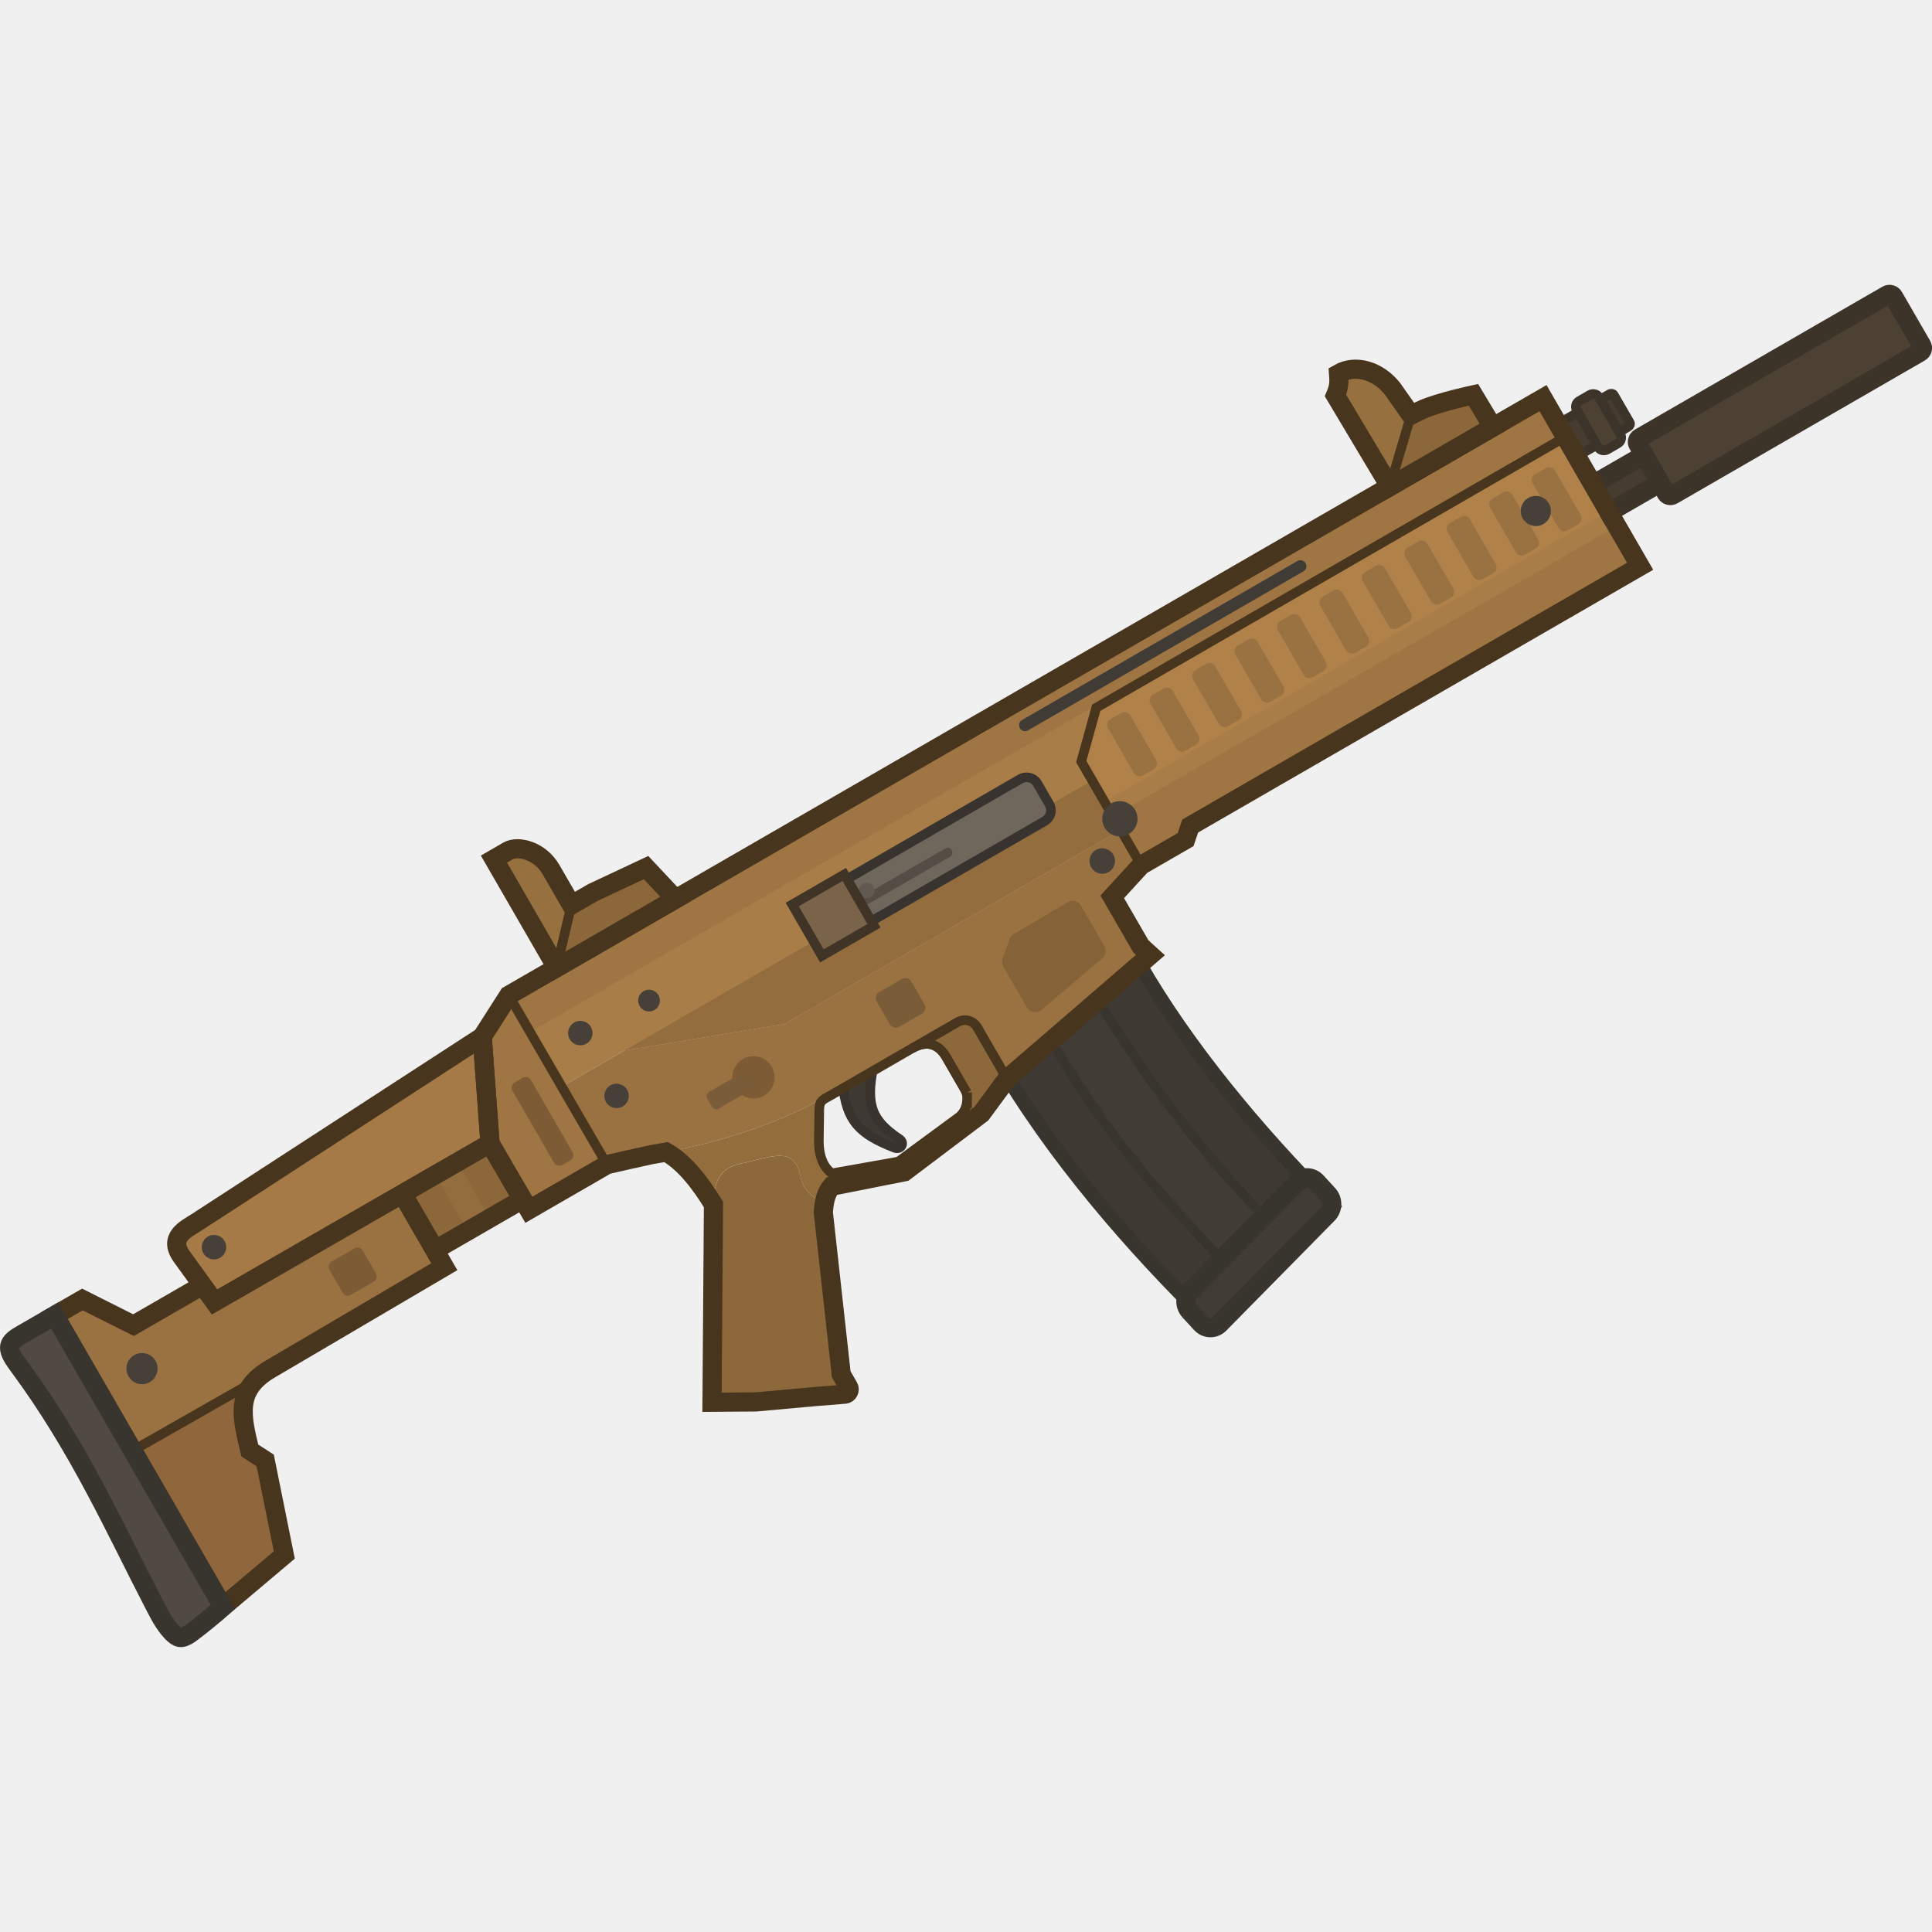
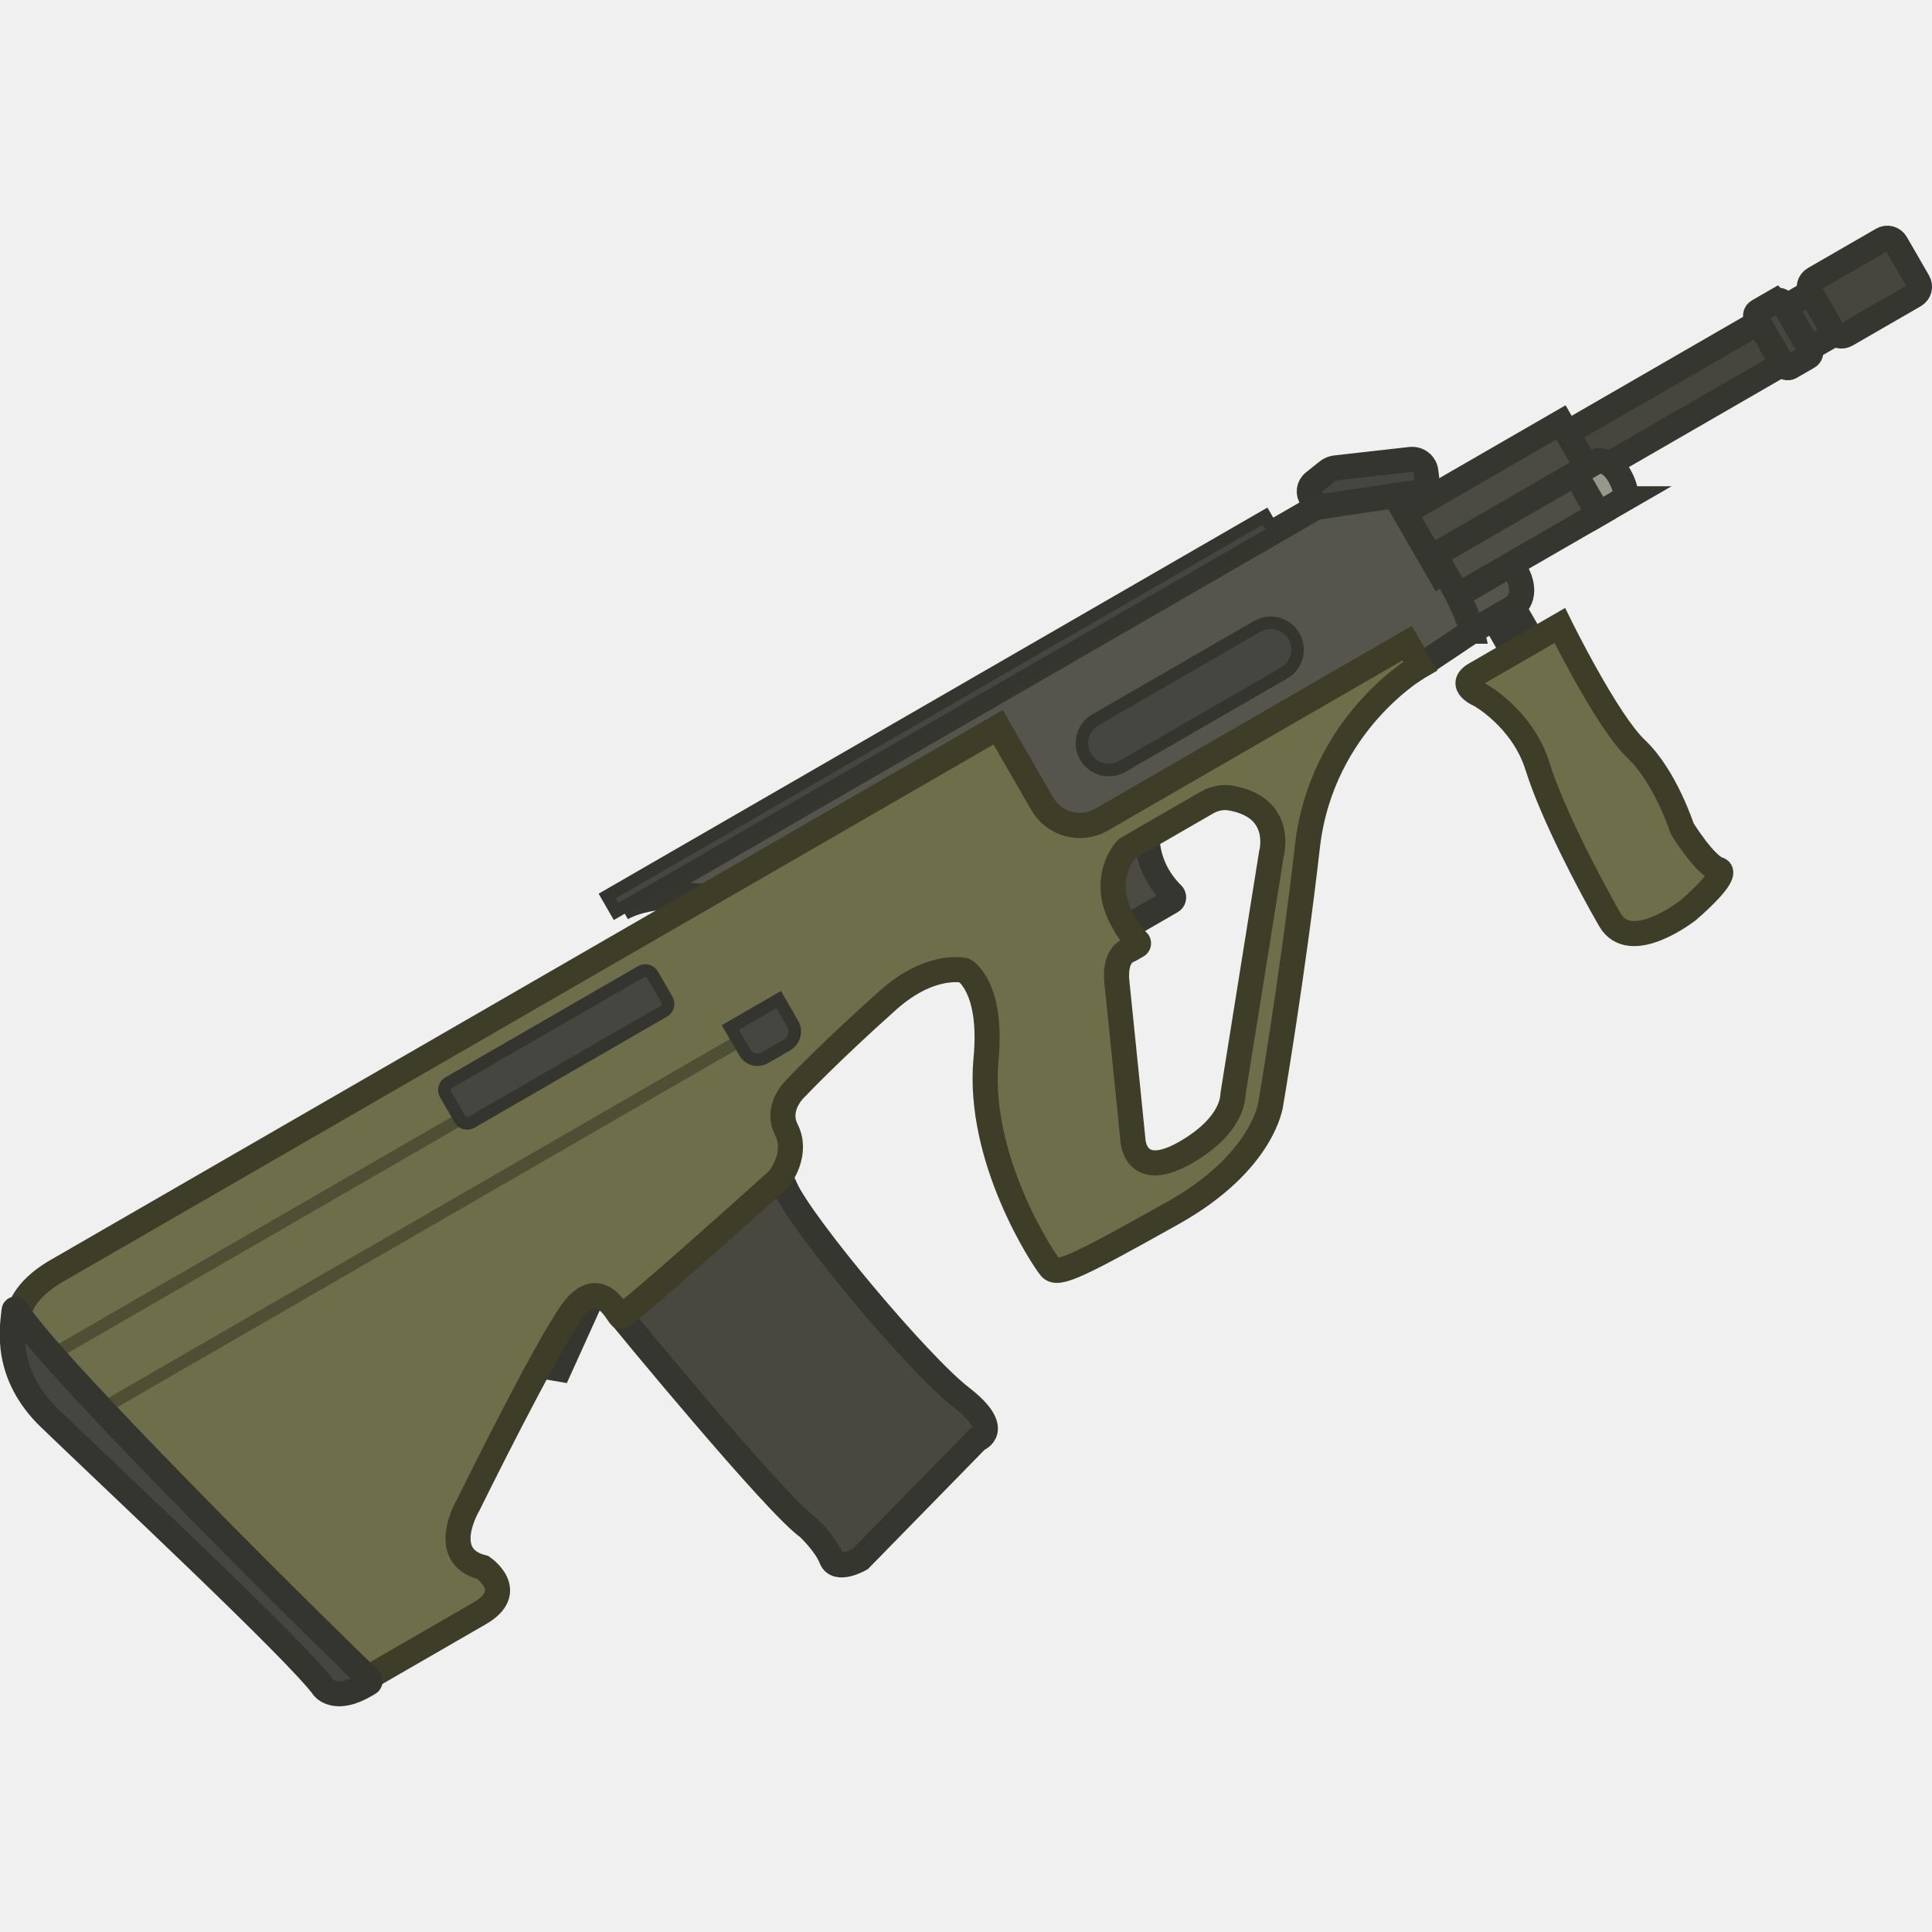
- <svg xmlns="http://www.w3.org/2000/svg" width="110" height="110" viewBox="0 0 110 110" fill="none" version="1.1" id="svg149">
-   <g clip-path="url(#clip0_1414_881)" id="g142" transform="matrix(1.005669,0,0,1.005669,-0.1458553,0.7237913)">
-     <path d="m 91.267,21.598 -3.269,1.887 c -0.089,0.052 -0.127,0.154 -0.084,0.229 l 0.907,1.571 c 0.043,0.075 0.151,0.094 0.24,0.042 l 3.269,-1.887 c 0.089,-0.052 0.127,-0.154 0.084,-0.229 l -0.907,-1.571 c -0.043,-0.075 -0.151,-0.094 -0.24,-0.042 z" fill="#463c2f" stroke="#3d3429" stroke-width="0.542" stroke-miterlimit="3.994" id="path2" />
-     <path d="m 63.082,45.374 1.67,2.893 2.519,-1.454 0.26,-0.769 25.468,-14.704 -1.402,-2.429 z" fill="#9e7543" id="path4" />
-     <path d="m 56.675,59.141 7.861,-5.219 c 2.665,4.643 6.653,9.474 10.828,13.661 l -6.54,6.586 C 64.307,69.765 59.848,64.591 56.675,59.141 Z" fill="#413c35" id="path6" />
-     <path d="m 56.675,59.141 7.861,-5.219 c 2.665,4.643 6.653,9.474 10.828,13.661 l -6.54,6.586 C 64.307,69.765 59.848,64.591 56.675,59.141 Z" stroke="#38342e" stroke-width="1.085" stroke-miterlimit="3.994" stroke-linecap="round" id="path8" />
-     <path d="m 73.213,69.75 2.152,-2.168 c -4.175,-4.187 -8.163,-9.018 -10.828,-13.661 l -2.467,1.638 c 3.682,5.917 6.313,9.214 11.142,14.191 z" fill="#3e3932" stroke="#38342e" stroke-width="0.542" stroke-miterlimit="3.994" stroke-linecap="round" id="path10" />
-     <path d="m 59.209,57.459 -2.534,1.682 c 3.173,5.45 7.632,10.623 12.148,15.028 l 2.015,-2.029 C 65.829,67.039 62.895,63.761 59.209,57.459 Z" fill="#3e3932" stroke="#38342e" stroke-width="0.542" stroke-miterlimit="3.994" stroke-linecap="round" id="path12" />
-     <path d="m 73.637,66.178 -6.128,6.221 c -0.293,0.298 -0.302,0.789 -0.02,1.097 l 0.655,0.715 c 0.282,0.308 0.749,0.317 1.043,0.019 l 6.128,-6.221 c 0.293,-0.298 0.302,-0.789 0.02,-1.097 l -0.655,-0.715 c -0.283,-0.308 -0.749,-0.317 -1.043,-0.019 z" fill="#413c35" stroke="#38342e" stroke-width="1.085" stroke-miterlimit="3.994" stroke-linecap="round" id="path14" />
-     <path d="m 51.066,63.766 c -1.527,-1.022 -1.918,-1.875 -1.488,-4.035 l -1.712,0.988 c 0.215,1.998 0.889,2.752 2.93,3.544 0.342,0.133 0.607,-0.272 0.269,-0.498 z" fill="#3e3932" stroke="#38332e" stroke-width="0.542" stroke-miterlimit="3.994" id="path16" />
-     <path d="M 30.314,57.984 88.899,24.239 87.504,21.822 28.947,55.629 Z" fill="#9e7543" id="path18" />
-     <path d="m 30.17,57.7 58.534,-33.794 2.977,5.156 -28.016,16.137 0.442,0.766 -19.547,11.286 -9.054,1.499 -3.547,2.048 z" fill="#a97d47" id="path20" />
-     <path d="m 34.51,65.216 -2.551,-4.419 3.547,-2.048 9.054,-1.499 19.107,-11.031 1.139,1.972 -1.69,1.861 1.617,2.801 0.545,0.496 -8.121,7.008 -1.683,-2.915 c -0.225,-0.389 -0.722,-0.522 -1.111,-0.298 l -2.57,1.484 -1.145,0.542 -4.077,2.354 c -2.332,1.346 -5.831,2.525 -9.534,3.124 -0.843,0.184 -1.69,0.37 -2.524,0.567 z" fill="#9a7241" id="path22" />
-     <path d="m 28.947,55.629 -1.503,2.35 0.443,6.033 2.198,3.761 4.426,-2.556 z" fill="#9e7543" stroke="#48351e" stroke-width="0.542" stroke-miterlimit="3.994" stroke-linecap="round" id="path24" />
-     <path d="m 98.478,21.656 -3.893,2.251 -0.289,0.519 -3.968,2.291 0.906,1.569 3.968,-2.291 0.59,0.001 3.894,-2.248 z" fill="#463c2f" stroke="#3d3429" stroke-width="1.085" stroke-miterlimit="3.994" stroke-linecap="round" id="path26" />
-     <path d="M 62.208,39.35 88.769,24.014 91.189,28.206 62.674,44.669 61.362,42.396 Z" fill="#b0824a" id="path28" />
-     <path d="m 40.539,67.473 c -0.689,-1.115 -1.568,-2.338 -2.678,-2.969 3.323,-0.619 6.42,-1.69 8.572,-2.904 -0.278,1.903 0.038,3.619 0.934,4.087 l -0.139,0.748 c -0.306,0.345 -0.415,0.823 -0.46,1.343 l -0.047,-0.002 c -0.113,-0.372 -0.33,-0.563 -0.555,-0.763 -0.287,-0.254 -0.589,-0.52 -0.715,-1.188 -0.328,-1.422 -1.167,-1.212 -2.781,-0.806 -0.129,0.032 -0.264,0.066 -0.403,0.1 -0.998,0.174 -1.682,0.619 -1.727,2.189 z" fill="#946d3d" id="path30" />
-     <path d="m 40.542,67.312 c 0.045,-1.571 0.729,-2.016 1.727,-2.189 1.879,-0.462 2.829,-0.831 3.184,0.706 0.238,1.254 1.095,1.095 1.305,2.087 l 1.014,9.167 0.417,0.722 c 0.1,0.172 -0.014,0.39 -0.213,0.406 l -1.776,0.144 -0.349,-0.373 -2.54,0.236 -0.361,0.432 -2.492,0.018 z" fill="#8c683b" id="path32" />
-     <path d="m 45.851,77.981 0.349,0.373 -3.25,0.295 0.361,-0.432 z" fill="#856238" id="path34" />
-     <path d="m 43.4,61.311 c 0.573,-0.331 0.769,-1.063 0.438,-1.636 -0.331,-0.573 -1.063,-0.769 -1.636,-0.438 -0.573,0.331 -0.769,1.063 -0.438,1.636 0.331,0.573 1.063,0.769 1.635,0.438 z" fill="#7d5c35" id="path36" />
-     <path d="m 42.968,60.727 -2.172,1.254 C 40.695,62.039 40.569,62.005 40.511,61.905 L 40.245,61.444 C 40.187,61.344 40.221,61.217 40.321,61.16 l 2.172,-1.254" fill="#7a5c38" id="path38" />
-     <path d="m 42.968,60.727 -2.172,1.254 C 40.695,62.039 40.569,62.005 40.511,61.905 L 40.245,61.444 C 40.187,61.344 40.221,61.217 40.321,61.16 l 2.172,-1.254" stroke="#7a5c38" stroke-width="0.136" stroke-miterlimit="3.994" id="path40" />
-     <path d="m 61.345,50.55 c -0.072,-0.125 -0.192,-0.217 -0.332,-0.253 -0.14,-0.037 -0.289,-0.016 -0.414,0.058 l -3.073,1.819 c -0.11,0.065 -0.194,0.168 -0.236,0.289 l -0.38,1.094 c -0.052,0.149 -0.036,0.313 0.043,0.449 l 1.331,2.306 c 0.08,0.139 0.218,0.235 0.377,0.263 0.158,0.028 0.321,-0.017 0.443,-0.12 l 3.449,-2.921 c 0.2,-0.17 0.25,-0.458 0.119,-0.685 z" fill="#856237" id="path42" />
-     <path d="m 35.398,61.924 c 0.331,-0.191 0.444,-0.614 0.253,-0.945 -0.191,-0.331 -0.614,-0.444 -0.945,-0.253 -0.331,0.191 -0.444,0.614 -0.253,0.945 0.191,0.331 0.614,0.444 0.945,0.253 z" fill="#464039" id="path44" />
-     <path d="m 51.232,54.742 -1.292,0.746 c -0.165,0.095 -0.221,0.306 -0.126,0.47 l 0.746,1.292 c 0.095,0.165 0.306,0.221 0.47,0.126 l 1.292,-0.746 c 0.165,-0.095 0.221,-0.306 0.126,-0.47 l -0.746,-1.292 c -0.095,-0.165 -0.306,-0.221 -0.47,-0.126 z" fill="#7a5c38" stroke="#7a5c38" stroke-width="0.084" stroke-miterlimit="3.994" stroke-linecap="round" id="path46" />
-     <path d="m 62.909,48.651 c 0.344,-0.199 0.462,-0.639 0.263,-0.984 -0.199,-0.345 -0.64,-0.463 -0.984,-0.265 -0.344,0.199 -0.462,0.64 -0.263,0.985 0.199,0.345 0.64,0.463 0.984,0.264 z" fill="#464039" id="path48" />
-     <path d="m 90.155,21.636 -0.603,0.348 c -0.182,0.105 -0.244,0.337 -0.139,0.519 l 1.206,2.089 c 0.105,0.182 0.337,0.244 0.519,0.139 l 0.603,-0.348 c 0.182,-0.105 0.244,-0.337 0.139,-0.519 l -1.206,-2.089 c -0.105,-0.182 -0.337,-0.244 -0.519,-0.139 z" fill="#4c4133" stroke="#3d3429" stroke-width="0.542" stroke-miterlimit="3.994" id="path50" />
-     <path d="m 78.832,26.828 1.198,-4.046 -1.053,-1.495 c -0.802,-1.016 -2.09,-1.407 -3.048,-0.853 0.04,0.488 0.025,0.758 -0.177,1.236 z" fill="#97703f" id="path52" />
-     <path d="m 37.198,56.462 c 0.295,-0.17 0.396,-0.547 0.226,-0.842 -0.17,-0.295 -0.547,-0.396 -0.842,-0.226 -0.295,0.17 -0.396,0.547 -0.226,0.842 0.17,0.295 0.547,0.396 0.842,0.226 z" fill="#464039" id="path54" />
-     <path d="m 33.345,58.368 c 0.331,-0.191 0.444,-0.614 0.253,-0.945 -0.191,-0.331 -0.614,-0.444 -0.945,-0.253 -0.331,0.191 -0.444,0.614 -0.253,0.945 0.191,0.331 0.614,0.444 0.945,0.253 z" fill="#464039" id="path56" />
-     <path d="m 63.618,39.642 -0.603,0.348 c -0.182,0.105 -0.244,0.337 -0.139,0.519 l 1.459,2.527 c 0.105,0.182 0.337,0.244 0.519,0.139 l 0.603,-0.348 c 0.182,-0.105 0.244,-0.337 0.139,-0.519 l -1.459,-2.527 c -0.105,-0.182 -0.337,-0.244 -0.519,-0.139 z" fill="#9a7241" id="path58" />
-     <path d="m 66.022,38.255 -0.603,0.348 c -0.182,0.105 -0.244,0.337 -0.139,0.519 l 1.459,2.527 c 0.105,0.182 0.337,0.244 0.519,0.139 L 67.861,41.44 C 68.043,41.335 68.105,41.103 68,40.921 l -1.459,-2.527 c -0.105,-0.182 -0.337,-0.244 -0.519,-0.139 z" fill="#9a7241" id="path60" />
-     <path d="m 68.427,36.866 -0.603,0.348 c -0.182,0.105 -0.244,0.337 -0.139,0.519 l 1.459,2.527 c 0.105,0.182 0.337,0.244 0.519,0.139 l 0.603,-0.348 c 0.182,-0.105 0.244,-0.337 0.139,-0.519 L 68.945,37.005 c -0.105,-0.182 -0.337,-0.244 -0.519,-0.139 z" fill="#9a7241" id="path62" />
-     <path d="m 70.829,35.479 -0.603,0.348 c -0.181,0.105 -0.244,0.337 -0.139,0.519 l 1.459,2.527 c 0.105,0.182 0.337,0.244 0.519,0.139 l 0.603,-0.348 c 0.182,-0.105 0.244,-0.337 0.139,-0.519 l -1.459,-2.527 c -0.105,-0.182 -0.337,-0.244 -0.519,-0.139 z" fill="#9a7241" id="path64" />
-     <path d="M 73.233,34.092 72.63,34.44 c -0.182,0.105 -0.244,0.337 -0.139,0.519 l 1.459,2.527 c 0.105,0.182 0.337,0.244 0.519,0.139 l 0.603,-0.348 c 0.182,-0.105 0.244,-0.337 0.139,-0.519 l -1.459,-2.527 C 73.647,34.049 73.415,33.987 73.233,34.092 Z" fill="#9a7241" id="path66" />
-     <path d="m 75.635,32.705 -0.603,0.348 c -0.182,0.105 -0.244,0.337 -0.139,0.519 l 1.459,2.527 c 0.105,0.182 0.337,0.244 0.519,0.139 l 0.603,-0.348 c 0.182,-0.105 0.244,-0.337 0.139,-0.519 L 76.154,32.844 C 76.049,32.662 75.817,32.6 75.635,32.705 Z" fill="#9a7241" id="path68" />
-     <path d="m 78.04,31.316 -0.603,0.348 c -0.182,0.105 -0.244,0.337 -0.139,0.519 l 1.459,2.527 c 0.105,0.182 0.337,0.244 0.519,0.139 l 0.603,-0.348 c 0.182,-0.105 0.244,-0.337 0.139,-0.519 l -1.459,-2.527 c -0.105,-0.182 -0.337,-0.244 -0.519,-0.139 z" fill="#9a7241" id="path70" />
-     <path d="m 80.444,29.93 -0.603,0.348 c -0.182,0.105 -0.244,0.337 -0.139,0.519 l 1.459,2.527 c 0.105,0.182 0.337,0.244 0.519,0.139 l 0.603,-0.348 c 0.182,-0.105 0.244,-0.337 0.139,-0.519 l -1.459,-2.527 c -0.105,-0.182 -0.337,-0.244 -0.519,-0.139 z" fill="#9a7241" id="path72" />
-     <path d="m 82.844,28.542 -0.603,0.348 c -0.182,0.105 -0.244,0.337 -0.139,0.519 l 1.459,2.527 c 0.105,0.182 0.337,0.244 0.519,0.139 l 0.603,-0.348 c 0.182,-0.105 0.244,-0.337 0.139,-0.519 l -1.459,-2.527 c -0.105,-0.182 -0.337,-0.244 -0.519,-0.139 z" fill="#9a7241" id="path74" />
-     <path d="m 85.251,27.153 -0.603,0.348 c -0.182,0.105 -0.244,0.337 -0.139,0.519 l 1.459,2.527 c 0.105,0.182 0.337,0.244 0.519,0.139 l 0.603,-0.348 c 0.182,-0.105 0.244,-0.337 0.139,-0.519 l -1.459,-2.527 c -0.105,-0.182 -0.337,-0.244 -0.519,-0.139 z" fill="#9a7241" id="path76" />
-     <path d="m 87.661,25.778 -0.603,0.348 c -0.182,0.105 -0.244,0.337 -0.139,0.519 l 1.459,2.527 c 0.105,0.182 0.337,0.244 0.519,0.139 l 0.603,-0.348 c 0.182,-0.105 0.244,-0.337 0.139,-0.519 l -1.459,-2.527 c -0.105,-0.182 -0.337,-0.244 -0.519,-0.139 z" fill="#9a7241" id="path78" />
-     <path d="m 87.524,28.951 c 0.408,-0.236 0.548,-0.758 0.312,-1.167 -0.236,-0.409 -0.759,-0.549 -1.167,-0.314 -0.408,0.236 -0.548,0.758 -0.312,1.167 0.236,0.409 0.759,0.549 1.167,0.314 z" fill="#464039" id="path80" />
-     <path d="m 3.238,73.758 9.523,16.494 3.479,-2.937 -1.08,-5.351 -0.871,-0.563 c -0.473,-1.953 -0.86,-3.447 1.188,-4.63 L 25.298,70.996 22.332,65.858 7.702,74.304 4.81,72.851 Z" fill="#9a7241" id="path82" />
-     <path d="m 14.258,77.874 -0.008,-0.222 -6.513,3.71 5.079,8.797 3.417,-2.881 -1.072,-5.314 -0.871,-0.563 C 14.284,81.381 14.279,81.36 14.274,81.339 13.944,79.976 13.668,78.838 14.258,77.874 Z" fill="#90673c" stroke="#48351e" stroke-width="0.542" stroke-miterlimit="3.994" id="path84" />
-     <path d="m 3.238,73.758 9.523,16.494 3.479,-2.937 -1.08,-5.351 -0.871,-0.563 c -0.473,-1.953 -0.86,-3.447 1.188,-4.63 L 25.298,70.996 22.332,65.858 7.702,74.304 4.81,72.851 Z" stroke="#48351e" stroke-width="1.085" stroke-miterlimit="3.994" stroke-linecap="round" id="path86" />
-     <path d="m 1.308,74.871 1.929,-1.114 9.523,16.494 c -0.538,0.483 -1.143,0.987 -1.877,1.534 -0.486,0.319 -0.656,0.251 -1.019,-0.11 C 9.424,91.195 9.194,90.732 8.793,89.958 6.732,85.98 4.635,81.263 1.289,76.726 0.477,75.658 0.491,75.343 1.308,74.871 Z" fill="#504a42" stroke="#38342e" stroke-width="1.085" stroke-miterlimit="3.994" stroke-linecap="round" id="path88" />
-     <path d="M 8.626,77.527 C 9.048,77.283 9.192,76.744 8.949,76.322 8.705,75.901 8.166,75.756 7.744,76 7.322,76.243 7.178,76.782 7.421,77.204 c 0.243,0.422 0.783,0.566 1.204,0.323 z" fill="#464039" id="path90" />
-     <path d="m 20.213,69.955 -1.292,0.746 c -0.165,0.095 -0.221,0.306 -0.126,0.47 l 0.746,1.292 c 0.095,0.165 0.306,0.221 0.47,0.126 l 1.292,-0.746 c 0.165,-0.095 0.221,-0.306 0.126,-0.47 L 20.683,70.081 C 20.588,69.916 20.378,69.86 20.213,69.955 Z" fill="#7d5c35" id="path92" />
-     <path d="m 29.735,60.303 -0.451,0.26 c -0.165,0.095 -0.221,0.306 -0.126,0.47 l 2.352,4.074 c 0.095,0.165 0.306,0.221 0.47,0.126 l 0.451,-0.26 c 0.165,-0.095 0.221,-0.306 0.126,-0.47 l -2.352,-4.074 c -0.095,-0.165 -0.305,-0.221 -0.47,-0.126 z" fill="#7d5c35" id="path94" />
-     <path d="m 22.363,65.865 4.947,-2.856 2.412,4.177 -4.947,2.856 z" fill="#8c673a" id="path96" />
-     <path d="m 26.039,65.079 -1.248,0.72 1.855,3.212 1.248,-0.72 z" fill="#936d3e" id="path98" />
-     <path d="m 22.363,65.865 4.947,-2.856 2.412,4.177 -4.947,2.856 z" stroke="#48351e" stroke-width="1.085" stroke-miterlimit="3.994" stroke-linecap="round" id="path100" />
-     <path d="m 11.267,68.486 16.179,-10.508 0.443,6.033 -15.597,8.978 -1.856,-2.565 c -0.793,-1.097 0.251,-1.563 0.831,-1.938 z" fill="#a57a46" stroke="#48351e" stroke-width="1.085" stroke-miterlimit="3.994" stroke-linecap="round" id="path102" />
-     <path d="m 12.607,70.489 c 0.331,-0.191 0.444,-0.614 0.253,-0.945 C 12.669,69.213 12.246,69.1 11.915,69.291 c -0.331,0.191 -0.444,0.614 -0.253,0.945 0.191,0.331 0.614,0.444 0.945,0.253 z" fill="#464039" id="path104" />
-     <path d="m 47.175,61.294 4.619,-2.667 c 0.657,-0.379 1.414,-0.409 1.949,0.542 l 0.98,1.697 c 0.286,0.506 0.495,1.477 -0.116,1.963 l -3.06,2.433 -3.24,0.661 c -0.852,0.174 -1.799,-0.408 -1.804,-2.028 l 0.026,-1.823 c 0.007,-0.499 0.243,-0.545 0.646,-0.778 z" stroke="#48351e" stroke-width="0.542" stroke-miterlimit="3.994" stroke-linecap="round" id="path106" />
-     <path d="m 58.01,40.041 c -0.162,0.094 -0.218,0.301 -0.124,0.463 0.094,0.162 0.301,0.218 0.463,0.124 l 15.589,-9 c 0.162,-0.094 0.218,-0.301 0.124,-0.463 -0.094,-0.162 -0.301,-0.218 -0.463,-0.124 z" fill="#413b35" id="path108" />
-     <rect x="92.746" y="24.203" width="16.711" height="3.734" rx="0.271" transform="rotate(-30,92.7461,24.2031)" fill="#4c4133" stroke="#3d3429" stroke-width="1.085" stroke-miterlimit="3.994" id="rect110" />
-     <path d="M 54.891,61.143 54.756,60.928 53.743,59.17 C 53.617,58.945 53.478,58.775 53.331,58.651 53.12,58.474 52.892,58.392 52.66,58.382 c -0.025,-5e-4 -0.077,-0.001 -0.101,-2e-4 -0.174,0.007 -0.35,0.052 -0.521,0.124 -0.082,0.035 -0.163,0.075 -0.243,0.122 l -0.003,0.002 2.57,-1.484 c 0.389,-0.225 0.887,-0.091 1.112,0.298 l 1.683,2.915 -1.452,1.972 -4.359,3.29 -4.117,0.817 0.139,-0.749 3.643,-0.649 3.457,-2.541 c 0.404,-0.368 0.462,-0.801 0.423,-1.356 z" fill="#8c683b" stroke="#48351e" stroke-width="0.542" stroke-miterlimit="3.994" id="path112" />
-     <path d="M 63.593,46.262 61.979,43.466 35.508,58.749 44.562,57.25 Z" fill="#936d3e" id="path114" />
-     <path d="m 48.098,49.049 9.812,-5.665 c 0.34,-0.196 0.772,-0.081 0.969,0.26 l 0.668,1.157 c 0.196,0.34 0.081,0.772 -0.26,0.969 l -9.812,5.665 z" fill="#70675c" id="path116" />
-     <path d="m 48.87,50.083 c -0.13,0.075 -0.174,0.241 -0.099,0.37 0.075,0.13 0.241,0.174 0.37,0.099 l 4.788,-2.764 c 0.13,-0.075 0.174,-0.241 0.099,-0.371 -0.075,-0.13 -0.241,-0.174 -0.37,-0.099 z" fill="#544d45" id="path118" />
-     <ellipse cx="49.217" cy="49.694" rx="0.436" ry="0.436" transform="rotate(-30,49.2166,49.6938)" fill="#625a50" id="ellipse120" />
-     <path d="m 48.098,49.049 9.812,-5.665 c 0.34,-0.196 0.772,-0.081 0.969,0.26 l 0.668,1.157 c 0.196,0.34 0.081,0.772 -0.26,0.969 l -9.812,5.665 z" stroke="#38332e" stroke-width="0.542" stroke-miterlimit="3.994" stroke-linecap="square" id="path122" />
-     <path d="m 47.944,48.787 -2.948,1.702 1.68,2.909 2.948,-1.702 z" fill="#796349" stroke="#403426" stroke-width="0.542" stroke-miterlimit="3.994" stroke-linecap="square" id="path124" />
-     <path d="m 28.947,55.629 -1.504,2.35 0.443,6.033 2.198,3.76 4.426,-2.556 c 0.834,-0.197 1.681,-0.383 2.524,-0.567 0.278,-0.045 0.552,-0.093 0.827,-0.144 1.11,0.63 1.989,1.853 2.678,2.969 l -0.083,11.194 2.492,-0.018 3.249,-0.295 1.776,-0.144 c 0.199,-0.016 0.312,-0.234 0.213,-0.406 L 47.771,77.082 46.757,67.915 c 0,0 0.008,-0.086 0.012,-0.134 0.045,-0.521 0.154,-0.999 0.46,-1.344 l 4.117,-0.817 4.358,-3.29 1.452,-1.972 8.121,-7.008 -0.545,-0.496 -1.617,-2.801 1.634,-1.784 2.519,-1.454 L 67.529,46.045 92.999,31.34 87.503,21.821 Z" stroke="#48351e" stroke-width="1.085" id="path126" />
-     <path d="m 32.496,50.512 -0.838,3.551 -3.549,-6.147 0.798,-0.461 c 0.563,-0.325 1.812,-0.021 2.435,1.057 z" fill="#97703f" id="path128" />
-     <path d="m 31.658,54.063 0.838,-3.551 1.215,-0.702 3.01,-1.411 1.668,1.778 z" fill="#8c673a" stroke="#48351e" stroke-width="0.542" stroke-miterlimit="3.994" stroke-linecap="round" id="path130" />
-     <path d="M 32.496,50.512 31.342,48.514 C 30.719,47.435 29.47,47.132 28.907,47.456 l -0.798,0.461 3.549,6.147 6.731,-3.886 -1.668,-1.778 -3.01,1.411 z" stroke="#48351e" stroke-width="1.085" stroke-miterlimit="3.994" stroke-linecap="round" id="path132" />
-     <path d="m 83.563,21.631 c 0,0 -1.905,0.408 -2.842,0.815 -0.286,0.124 -0.691,0.335 -0.691,0.335 l -1.198,4.046 5.831,-3.367 z" fill="#8c673a" stroke="#48351e" stroke-width="0.542" stroke-miterlimit="3.994" stroke-linecap="round" id="path134" />
-     <path d="M 78.832,26.828 75.753,21.67 c 0.202,-0.478 0.216,-0.748 0.177,-1.236 0.958,-0.553 2.246,-0.163 3.048,0.853 l 1.053,1.495 c 0,0 0.406,-0.21 0.691,-0.335 0.937,-0.408 2.842,-0.816 2.842,-0.816 l 1.099,1.83 z" stroke="#48351e" stroke-width="1.085" stroke-miterlimit="3.994" stroke-linecap="round" id="path136" />
-     <path d="m 62.208,39.35 26.561,-15.335 4.23,7.327 -25.468,14.704 -0.26,0.769 -2.519,1.454 -3.391,-5.872 z" stroke="#48351e" stroke-width="0.542" id="path138" />
-     <path d="m 64.047,46.502 c 0.477,-0.275 0.64,-0.886 0.364,-1.364 -0.276,-0.478 -0.886,-0.642 -1.364,-0.367 -0.477,0.276 -0.64,0.886 -0.364,1.364 0.276,0.478 0.886,0.642 1.364,0.366 z" fill="#464039" id="path140" />
+ <svg xmlns="http://www.w3.org/2000/svg" width="110" height="110" viewBox="0 0 110 110" fill="none" version="1.1" id="svg55">
+   <g clip-path="url(#clip0_619_1196)" id="g48" transform="matrix(1.01741,0,0,1.01741,-0.710538,2.271202)">
+     <path d="m 85.385,31.755 -1.092,0.63 1.089,1.887 1.092,-0.631 z" fill="#55554d" stroke="#363630" stroke-width="1.403" stroke-miterlimit="3.994" stroke-linecap="round" id="path2" />
+     <path d="m 83.073,33.093 2.307,-1.332 c 0,0 1.015,-0.596 0.079,-2.16 -0.935,-1.564 -4.607,1.491 -4.607,1.491 z" fill="#55554d" stroke="#363630" stroke-width="1.403" stroke-miterlimit="3.994" stroke-linecap="round" id="path4" />
+     <path d="m 74.77,26.5 -0.669,-0.837 c -0.219,-0.275 -0.168,-0.681 0.114,-0.908 l 0.766,-0.613 c 0.133,-0.107 0.293,-0.173 0.461,-0.191 l 4.189,-0.472 c 0.426,-0.048 0.804,0.246 0.858,0.665 l 0.181,1.425 z" fill="#464640" stroke="#353530" stroke-width="1.403" stroke-miterlimit="3.994" stroke-linecap="round" id="path6" />
+     <path d="m 83.071,33.091 c 0,0 -2.077,1.404 -3.48,2.318 0.36,-0.257 0.581,-0.383 0.581,-0.383 L 79.444,33.764 62.342,43.64 c -1.163,0.672 -2.651,0.273 -3.323,-0.89 l -2.469,-4.276 -16.35,9.44 c -1.265,-0.062 -3.453,-0.044 -4.713,0.684 l 38.86,-22.436 6.237,-0.93 c 0,0 1.397,1.865 -0.151,2.043 -0.201,0.023 -0.31,0.248 -0.196,0.415 0.64,0.926 2.167,3.253 2.758,5.127 0.029,0.092 0.056,0.184 0.077,0.274 z" fill="#55554d" stroke="#363630" stroke-width="1.403" stroke-miterlimit="3.994" stroke-linecap="round" id="path8" />
+     <path d="m 63.749,45.273 1.139,-0.658 c 0.029,0.946 0.341,2.124 1.414,3.193 0.041,0.04 0.065,0.09 0.073,0.142 0.006,0.037 0.003,0.075 -0.007,0.111 -0.017,0.059 -0.057,0.113 -0.116,0.147 l -2.515,1.452 c -0.057,-0.091 -0.101,-0.169 -0.133,-0.227 -0.041,-0.074 -0.061,-0.118 -0.061,-0.118 -1.301,-2.254 0.007,-3.829 0.17,-4.013 0.011,-0.013 0.022,-0.021 0.036,-0.029 z" fill="#4b4b44" stroke="#363630" stroke-width="1.403" stroke-miterlimit="3.994" id="path10" />
+     <path d="m 88.054,21.405 -8.746,5.049 1.988,3.443 8.746,-5.049 z" fill="#4b4b44" stroke="#363630" stroke-width="1.403" stroke-miterlimit="3.994" stroke-linecap="round" id="path12" />
+     <path d="m 29.102,73.89 2.902,0.494 2.581,-5.702 z" fill="#55554d" stroke="#363630" stroke-width="1.403" stroke-miterlimit="3.994" stroke-linecap="round" id="path14" />
+     <path d="m 35.482,71.474 c 0,0 8.643,10.528 10.453,11.782 0,0 0.978,0.926 1.282,1.722 0.304,0.797 1.616,0.039 1.616,0.039 l 6.548,-6.695 c 0,0 1.493,-0.512 -0.896,-2.358 -2.389,-1.847 -8.894,-9.617 -9.837,-11.721 l -3.1,-0.859 -6.499,5.773 z" fill="#484841" stroke="#363630" stroke-width="1.403" stroke-miterlimit="3.994" stroke-linecap="round" id="path16" />
+     <path d="m 83.261,35.5 4.727,-2.729 c 0,0 2.64,5.369 4.273,6.91 1.633,1.54 2.578,4.465 2.578,4.465 0,0 1.262,2.042 2.014,2.27 0.751,0.228 -1.692,2.299 -1.692,2.299 0,0 -3.217,2.52 -4.364,0.535 -1.146,-1.985 -3.229,-5.951 -4.063,-8.613 -0.834,-2.662 -3.207,-3.979 -3.207,-3.979 0,0 -1.329,-0.545 -0.266,-1.159 z" fill="#6e6e4a" stroke="#3d3d28" stroke-width="1.403" stroke-miterlimit="3.994" stroke-linecap="round" id="path18" />
+     <path d="m 62.344,43.64 c -1.163,0.672 -2.651,0.273 -3.323,-0.89 L 56.552,38.474 3.869,68.89 C -0.962,71.68 3.435,75.79 3.435,75.79 l 16.742,16.514 7.359,-4.249 c 2.154,-1.243 0.18,-2.571 0.18,-2.571 -2.545,-0.631 -0.804,-3.519 -0.804,-3.519 0,0 4.357,-8.859 5.843,-10.856 1.488,-1.997 2.494,0.188 2.666,0.33 0.172,0.143 8.57,-7.423 8.792,-7.628 0.222,-0.205 1.143,-1.535 0.492,-2.82 -0.648,-1.284 0.538,-2.34 0.538,-2.34 0,0 1.813,-1.932 5.143,-4.905 2.413,-2.155 4.29,-1.669 4.29,-1.669 0,0 1.588,0.888 1.202,4.952 -0.528,5.574 3.215,11.237 3.617,11.695 0.402,0.458 1.653,-0.171 6.81,-3.057 5.157,-2.885 5.513,-6.16 5.513,-6.16 0,0 1.25,-7.352 2.043,-14.347 0.793,-6.995 6.313,-10.133 6.313,-10.133 L 79.446,33.764 Z m 9.506,1.904 -2.151,13.448 c -0.019,0.165 0.023,1.726 -2.643,3.266 -2.799,1.616 -2.949,-0.621 -2.949,-0.621 0,0 -0.732,-7.273 -0.903,-8.888 -0.149,-1.417 0.482,-1.732 0.64,-1.789 0.03,-0.011 0.058,-0.023 0.085,-0.039 l 0.412,-0.238 c 0.082,-0.047 0.099,-0.162 0.03,-0.228 -0.55,-0.549 -0.825,-1.142 -0.825,-1.142 -1.301,-2.254 0.05,-3.952 0.245,-4.064 l 4.46,-2.575 c 0.4,-0.231 0.868,-0.325 1.323,-0.245 2.933,0.512 2.311,2.982 2.276,3.115 z" fill="#6e6e4a" id="path20" />
+     <path d="m 71.849,45.542 9e-4,0.002 m 0,0 -2.151,13.448 c -0.019,0.165 0.023,1.726 -2.643,3.266 -2.799,1.616 -2.949,-0.621 -2.949,-0.621 0,0 -0.732,-7.273 -0.903,-8.888 -0.149,-1.417 0.482,-1.732 0.64,-1.789 0.03,-0.011 0.058,-0.023 0.085,-0.039 l 0.412,-0.238 c 0.082,-0.047 0.099,-0.162 0.03,-0.228 -0.55,-0.549 -0.825,-1.142 -0.825,-1.142 -1.301,-2.254 0.05,-3.952 0.245,-4.064 l 4.46,-2.575 c 0.4,-0.231 0.868,-0.325 1.323,-0.245 2.933,0.512 2.311,2.982 2.276,3.115 z m -9.506,-1.904 c -1.163,0.672 -2.651,0.273 -3.323,-0.89 L 56.552,38.474 3.869,68.89 C -0.962,71.68 3.435,75.79 3.435,75.79 l 16.742,16.514 7.359,-4.249 c 2.154,-1.244 0.18,-2.571 0.18,-2.571 -2.545,-0.631 -0.804,-3.519 -0.804,-3.519 0,0 4.357,-8.859 5.843,-10.856 1.488,-1.997 2.494,0.188 2.666,0.33 0.172,0.143 8.57,-7.423 8.792,-7.628 0.222,-0.205 1.143,-1.535 0.492,-2.82 -0.648,-1.284 0.538,-2.34 0.538,-2.34 0,0 1.813,-1.932 5.143,-4.905 2.413,-2.155 4.29,-1.669 4.29,-1.669 0,0 1.588,0.888 1.202,4.952 -0.528,5.574 3.215,11.237 3.617,11.695 0.402,0.458 1.653,-0.171 6.81,-3.057 5.157,-2.885 5.513,-6.16 5.513,-6.16 0,0 1.25,-7.352 2.043,-14.347 0.793,-6.995 6.313,-10.133 6.313,-10.133 L 79.446,33.764 Z" stroke="#3d3d28" stroke-width="1.403" stroke-miterlimit="3.994" stroke-linecap="round" id="path22" />
+     <path d="M 2.093,74.059 2.444,74.666 26.924,60.532 26.573,59.925 Z" fill="#4f4f35" id="path24" />
+     <path d="M 4.538,77.28 4.889,77.888 42.498,56.174 42.148,55.566 Z" fill="#4f4f35" id="path26" />
+     <path d="m 36.579,52.139 -10.781,6.224 c -0.222,0.128 -0.297,0.411 -0.17,0.632 l 0.814,1.41 c 0.128,0.221 0.411,0.297 0.632,0.169 l 10.781,-6.224 c 0.222,-0.128 0.297,-0.411 0.17,-0.632 l -0.814,-1.409 c -0.128,-0.222 -0.411,-0.297 -0.632,-0.17 z" fill="#464640" stroke="#353530" stroke-width="0.702" stroke-miterlimit="3.994" stroke-linecap="round" id="path28" />
+     <path d="m 71.055,32.822 -9.057,5.229 c -0.72,0.415 -0.966,1.336 -0.551,2.056 0.416,0.72 1.337,0.968 2.057,0.552 l 9.057,-5.229 c 0.72,-0.416 0.965,-1.337 0.55,-2.057 -0.416,-0.72 -1.336,-0.966 -2.056,-0.551 z" fill="#464640" stroke="#353530" stroke-width="0.702" stroke-miterlimit="3.994" stroke-linecap="round" id="path30" />
+     <path d="m 88.859,24.282 -7.868,4.543 1.298,2.248 7.868,-4.543 z" fill="#4e4e46" stroke="#363630" stroke-width="1.403" stroke-miterlimit="3.994" stroke-linecap="round" id="path32" />
+     <path d="m 41.57,55.266 2.705,-1.562 0.782,1.355 c 0.24,0.416 0.098,0.948 -0.318,1.188 l -1.233,0.712 c -0.396,0.229 -0.904,0.093 -1.133,-0.304 z" fill="#464640" stroke="#353530" stroke-width="0.702" stroke-miterlimit="3.994" stroke-linecap="round" id="path34" />
+     <path d="m 103.203,13.445 -14.807,8.549 1.342,2.324 14.808,-8.549 z" fill="#46463f" stroke="#363630" stroke-width="1.403" stroke-miterlimit="3.994" stroke-linecap="round" id="path36" />
+     <path d="m 100.082,14.611 -0.993,0.574 c -0.14,0.081 -0.188,0.26 -0.107,0.4 l 1.51,2.616 c 0.081,0.14 0.261,0.188 0.401,0.107 l 0.993,-0.574 c 0.14,-0.081 0.188,-0.26 0.107,-0.4 l -1.51,-2.615 c -0.081,-0.14 -0.26,-0.188 -0.4,-0.107 z" fill="#46463f" stroke="#363630" stroke-width="1.403" stroke-miterlimit="3.994" stroke-linecap="round" id="path38" />
+     <path d="m 106.036,11.173 -3.814,2.202 c -0.266,0.154 -0.358,0.495 -0.204,0.762 l 1.245,2.157 c 0.154,0.267 0.495,0.358 0.762,0.204 l 3.814,-2.202 c 0.267,-0.154 0.358,-0.495 0.204,-0.762 l -1.245,-2.157 c -0.154,-0.267 -0.495,-0.358 -0.762,-0.204 z" fill="#46463f" stroke="#363630" stroke-width="1.403" stroke-miterlimit="3.994" stroke-linecap="round" id="path40" />
+     <path d="m 91.628,25.679 -1.469,0.848 -1.298,-2.248 1.273,-0.735 c 0,0 0.656,-0.085 1.177,0.819 0.522,0.904 0.316,1.316 0.316,1.316 z" fill="#97978c" stroke="#363630" stroke-width="1.403" stroke-miterlimit="3.994" stroke-linecap="round" id="path42" />
+     <path d="M 1.659,71.154 C 1.581,71.031 1.501,70.976 1.485,71.121 c -0.105,0.956 -0.571,3.533 1.989,6.006 3.138,3.033 13.954,13.137 15.342,15.099 0.119,0.13 0.784,0.736 2.295,-0.136 l 0.225,-0.13 c 0.09,-0.052 0.105,-0.176 0.028,-0.247 C 19.603,90.076 3.715,74.4 1.659,71.154 Z" fill="#464640" stroke="#353530" stroke-width="1.403" stroke-miterlimit="3.994" stroke-linecap="round" id="path44" />
+     <path d="M 71.496,26.651 34.677,47.909 35.177,48.775 71.996,27.517 Z" fill="#464640" stroke="#353530" stroke-width="0.702" stroke-miterlimit="3.994" stroke-linecap="round" id="path46" />
  </g>
-   <defs id="defs147">
-     <clipPath id="clip0_1414_881">
-       <rect width="110" height="110" fill="#ffffff" transform="translate(0.0859375)" id="rect144" x="0" y="0" />
+   <defs id="defs53">
+     <clipPath id="clip0_619_1196">
+       <rect width="110" height="110" fill="white" id="rect50" />
    </clipPath>
  </defs>
</svg>
